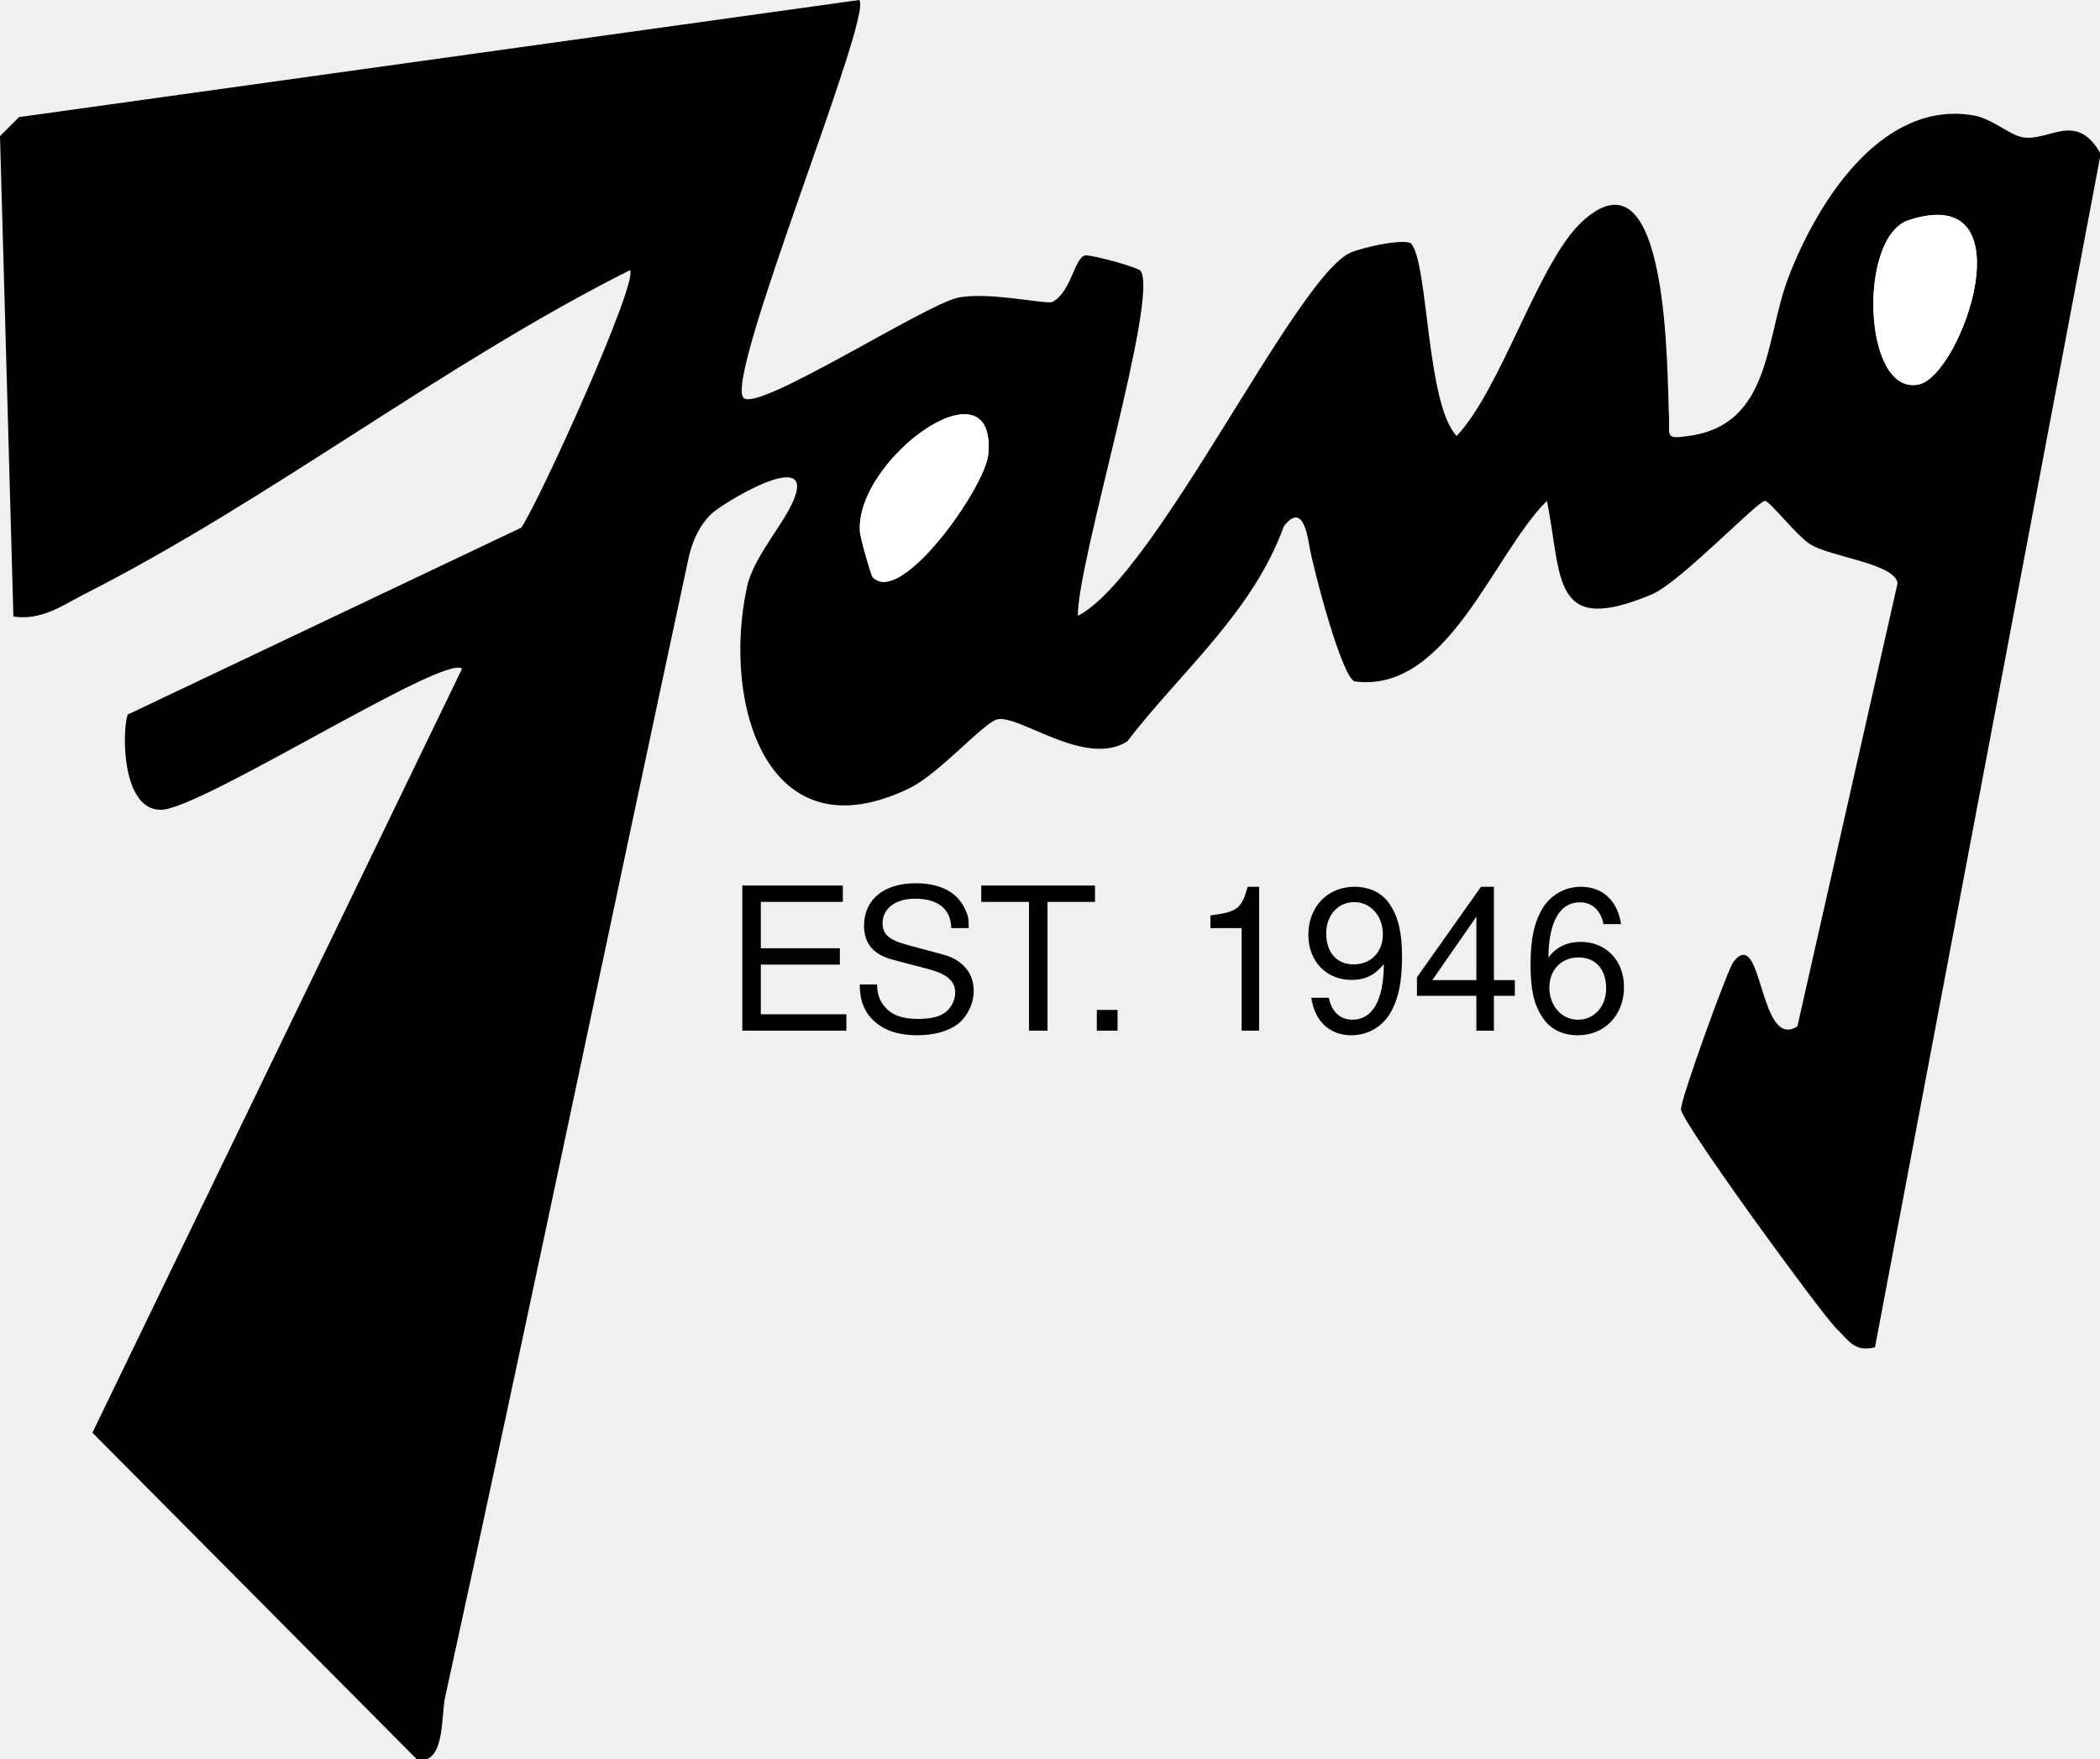
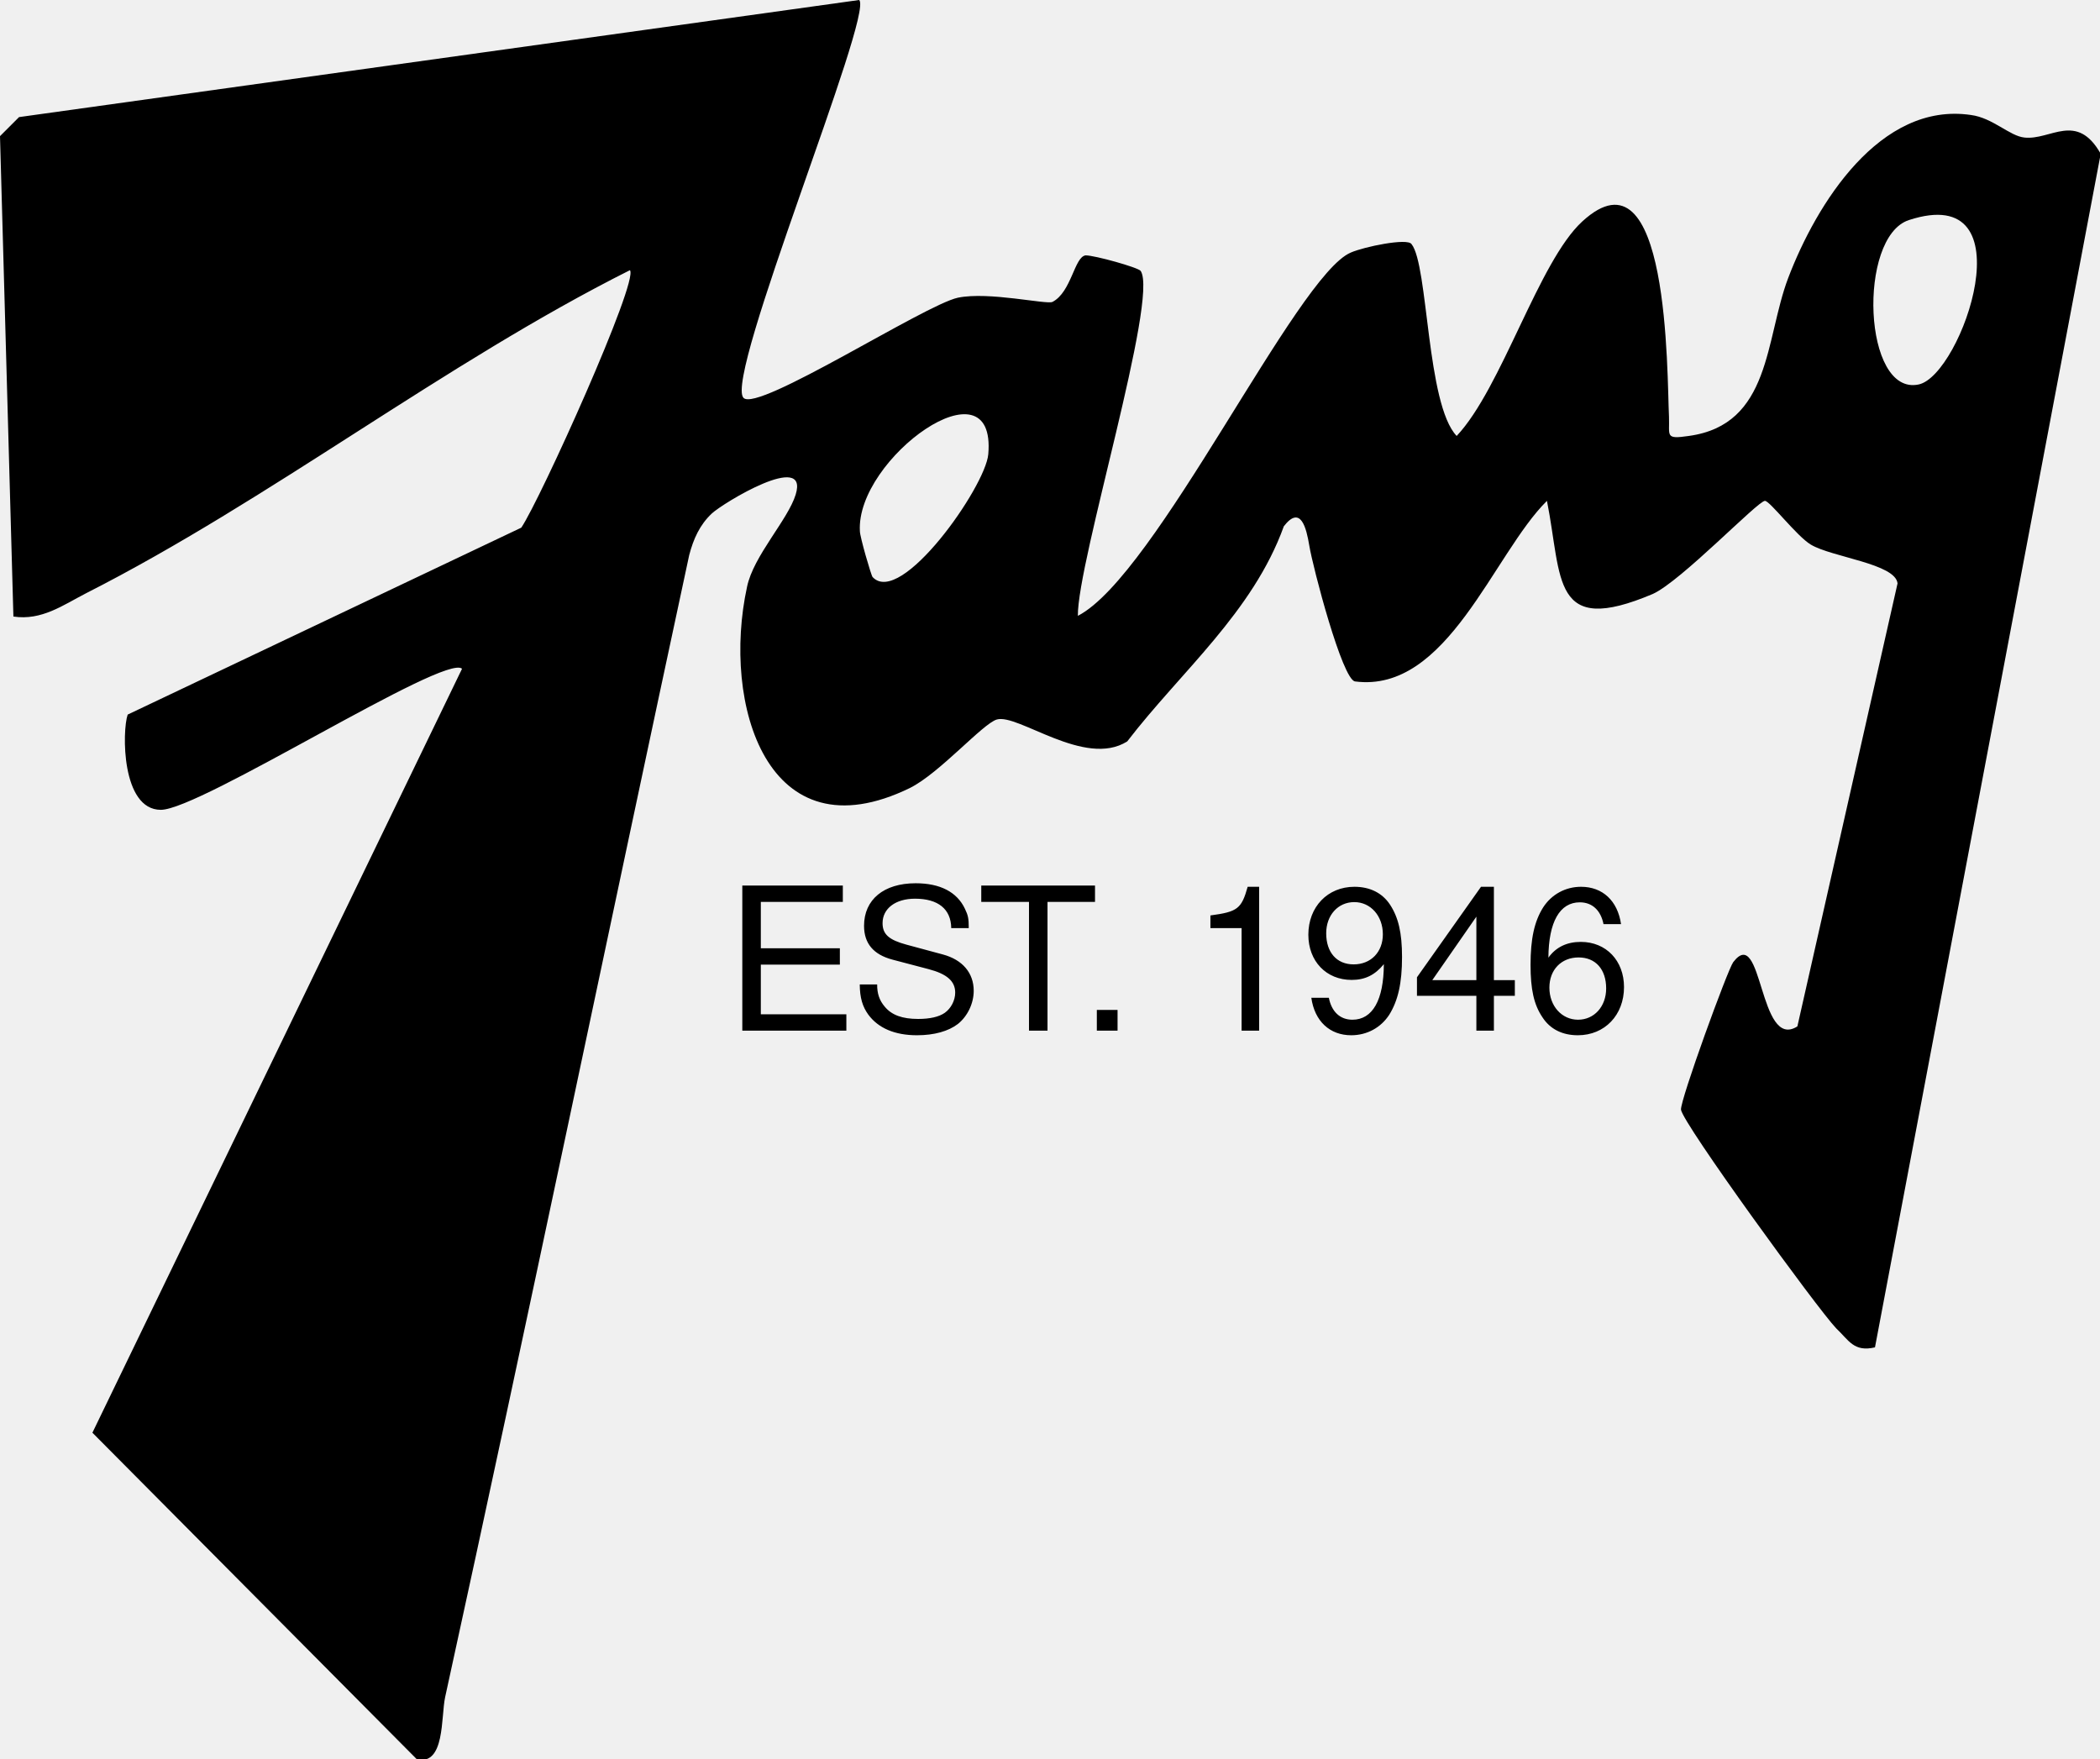
<svg xmlns="http://www.w3.org/2000/svg" id="Layer_2" version="1.1" viewBox="0 0 297.7 249.3">
  <defs>
    <style>
      .st0, .st1 {
        isolation: isolate;
-       }
- 
-       .st2 {
-         fill: #fff;
      }

      .st1 {
        font-family: Helvetica, Helvetica;
        font-size: 28.2px;
      }
    </style>
  </defs>
  <g id="Layer_1-2">
    <path d="M121.8,0c2.1,2-19.2,53.5-16.4,56.4,2,2.1,25.7-13.2,30.4-14.2,4.4-.9,12.5,1,13.4.6,2.7-1.4,3.1-6.4,4.7-6.6,1.3,0,7.4,1.7,7.8,2.2,2.6,3.8-9,41.3-8.9,48.9,11.1-5.7,31-48.3,38.7-51.5,1.8-.8,8-2.1,8.6-1.2,2.4,3,2.1,22.7,6.4,27.2,6.4-6.8,11.6-24.7,17.8-30.4,12.4-11.4,12,21.7,12.3,27.7.1,2.7-.6,3.2,2.8,2.7,11.7-1.6,10.8-13.7,14.1-22.4,4-10.5,13-25,25.9-23.1,3.1.4,5.5,3,7.6,3.2,3.7.4,7.4-3.7,10.8,2.3l-32,169.2c-3,.7-3.7-1-5.5-2.7-2.6-2.7-21.8-29.1-22-31-.1-1.4,6.6-19.8,7.4-20.9,4.2-5.5,3.6,12.6,9.1,9.1l14.2-62.8c-.3-2.8-9.3-3.7-12.3-5.5-2-1.2-5.8-6.2-6.5-6.2-1,0-11.9,11.4-15.9,13.2-14.4,6.1-12.8-2.1-15-13.2-7.6,7.5-14.1,27.3-27.2,25.6-1.8-.2-6-16.2-6.5-19.3-.4-2.4-1.2-5.8-3.6-2.7-4.4,12.2-14.6,20.6-22.2,30.5-6,3.8-15.5-4-18.5-3.1-2,.6-8.1,7.6-12.3,9.7-20.3,9.9-26.7-12-23.1-28.5.9-4.4,5.8-9.5,6.9-13.1,1.9-6.2-10.3,1.2-11.9,2.7-1.7,1.6-2.6,3.6-3.2,5.9-11.6,54-22.8,108-34.6,161.9-.6,2.8,0,9.7-4,8.8l-46-46.3,52.4-108.3c-2.4-2.2-37.1,20-42.7,20s-5.5-11.2-4.7-13.5l55.8-26.5c2.7-4,16.7-35,15.4-36.5-26.3,13.2-51.1,32.6-77.1,45.8-3.3,1.7-6.3,3.9-10.3,3.3L0,19.3l2.7-2.7L121.8,0ZM270.6,31.2c-7.3,2.4-6.5,25,1.4,23.3,6.1-1.3,15.7-28.9-1.4-23.3ZM123.7,81.8c4,4.3,16-12.8,16.4-17.4,1.2-13.8-18.8.6-18.2,10.9,0,.8,1.6,6.3,1.8,6.5h0Z" />
-     <path class="st2" d="M270.6,31.2c17.1-5.5,7.5,22,1.4,23.3-7.9,1.7-8.7-21-1.4-23.3Z" />
-     <path class="st2" d="M123.7,81.8c-.2-.2-1.8-5.7-1.8-6.5-.6-10.3,19.4-24.7,18.2-10.9-.4,4.6-12.4,21.7-16.4,17.4h0Z" />
  </g>
  <g class="st0">
-     <text class="st1" transform="translate(102.7 146.1)">
-       <tspan x="0" y="0">EST. 1946</tspan>
-     </text>
+     <g class="st0">
+       <text class="st1" transform="translate(102.7 146.1)">
+         <tspan x="0" y="0">EST. 1946</tspan>
+       </text>
+     </g>
  </g>
</svg>
